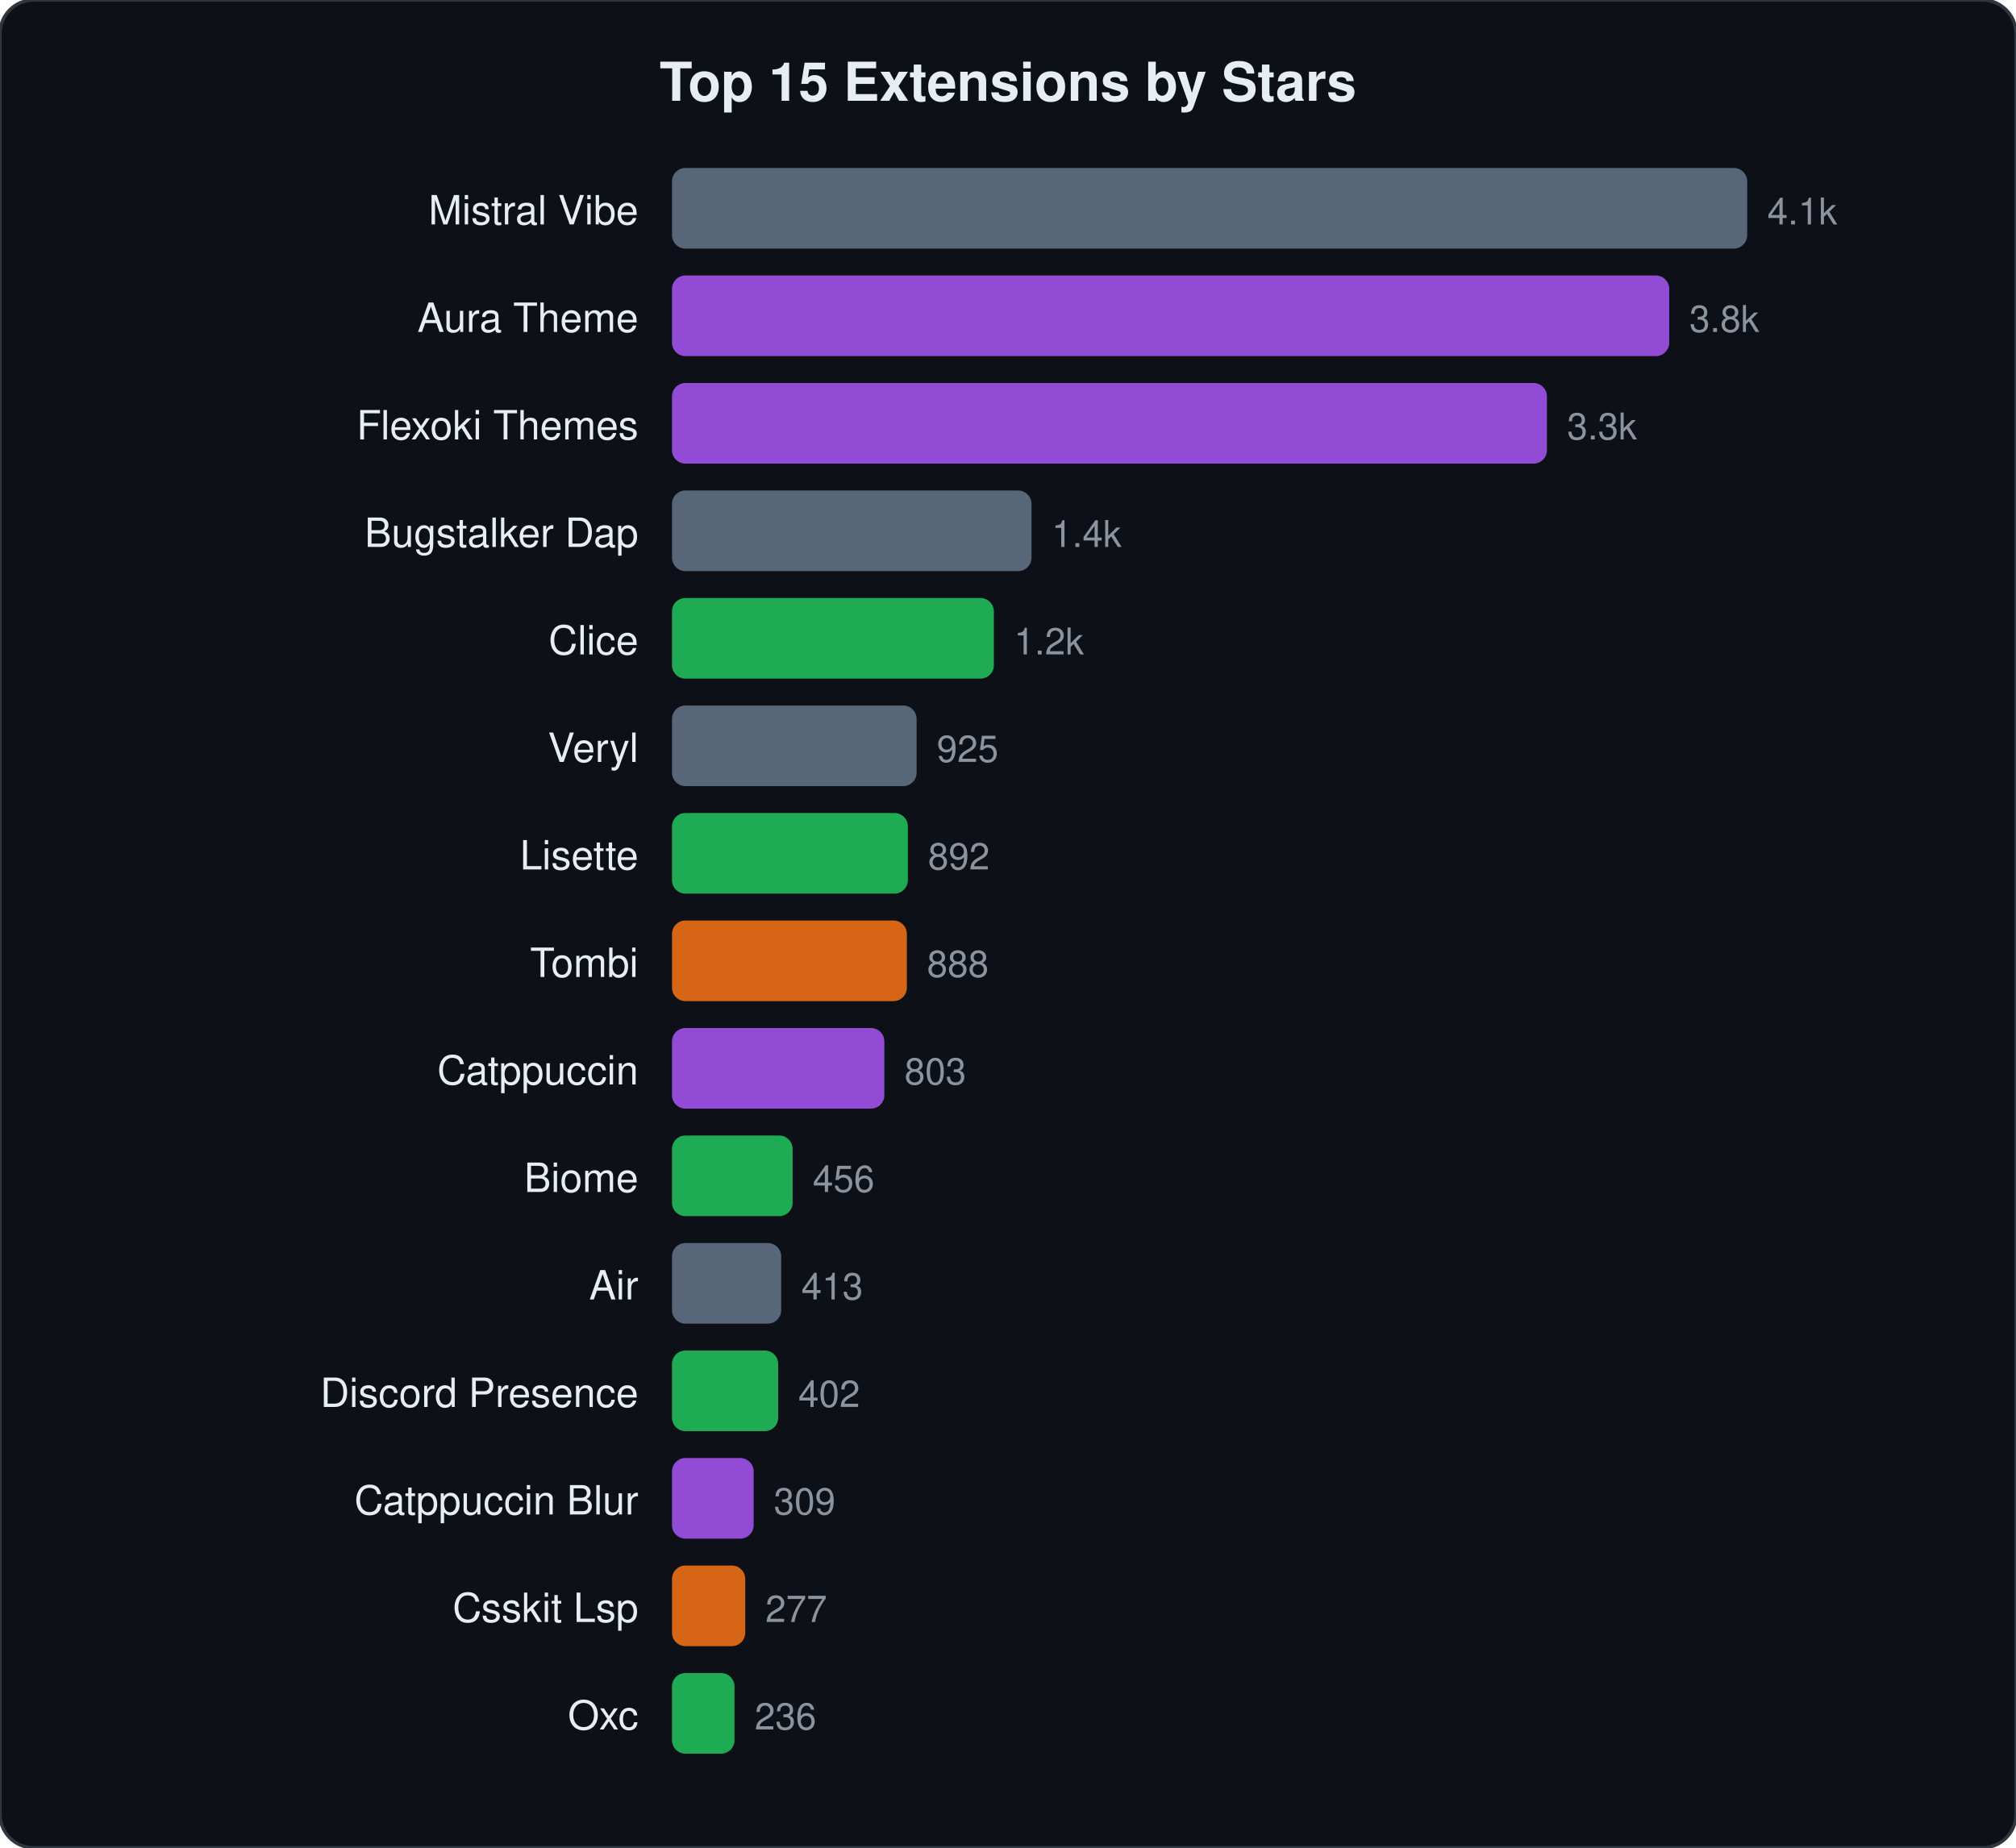
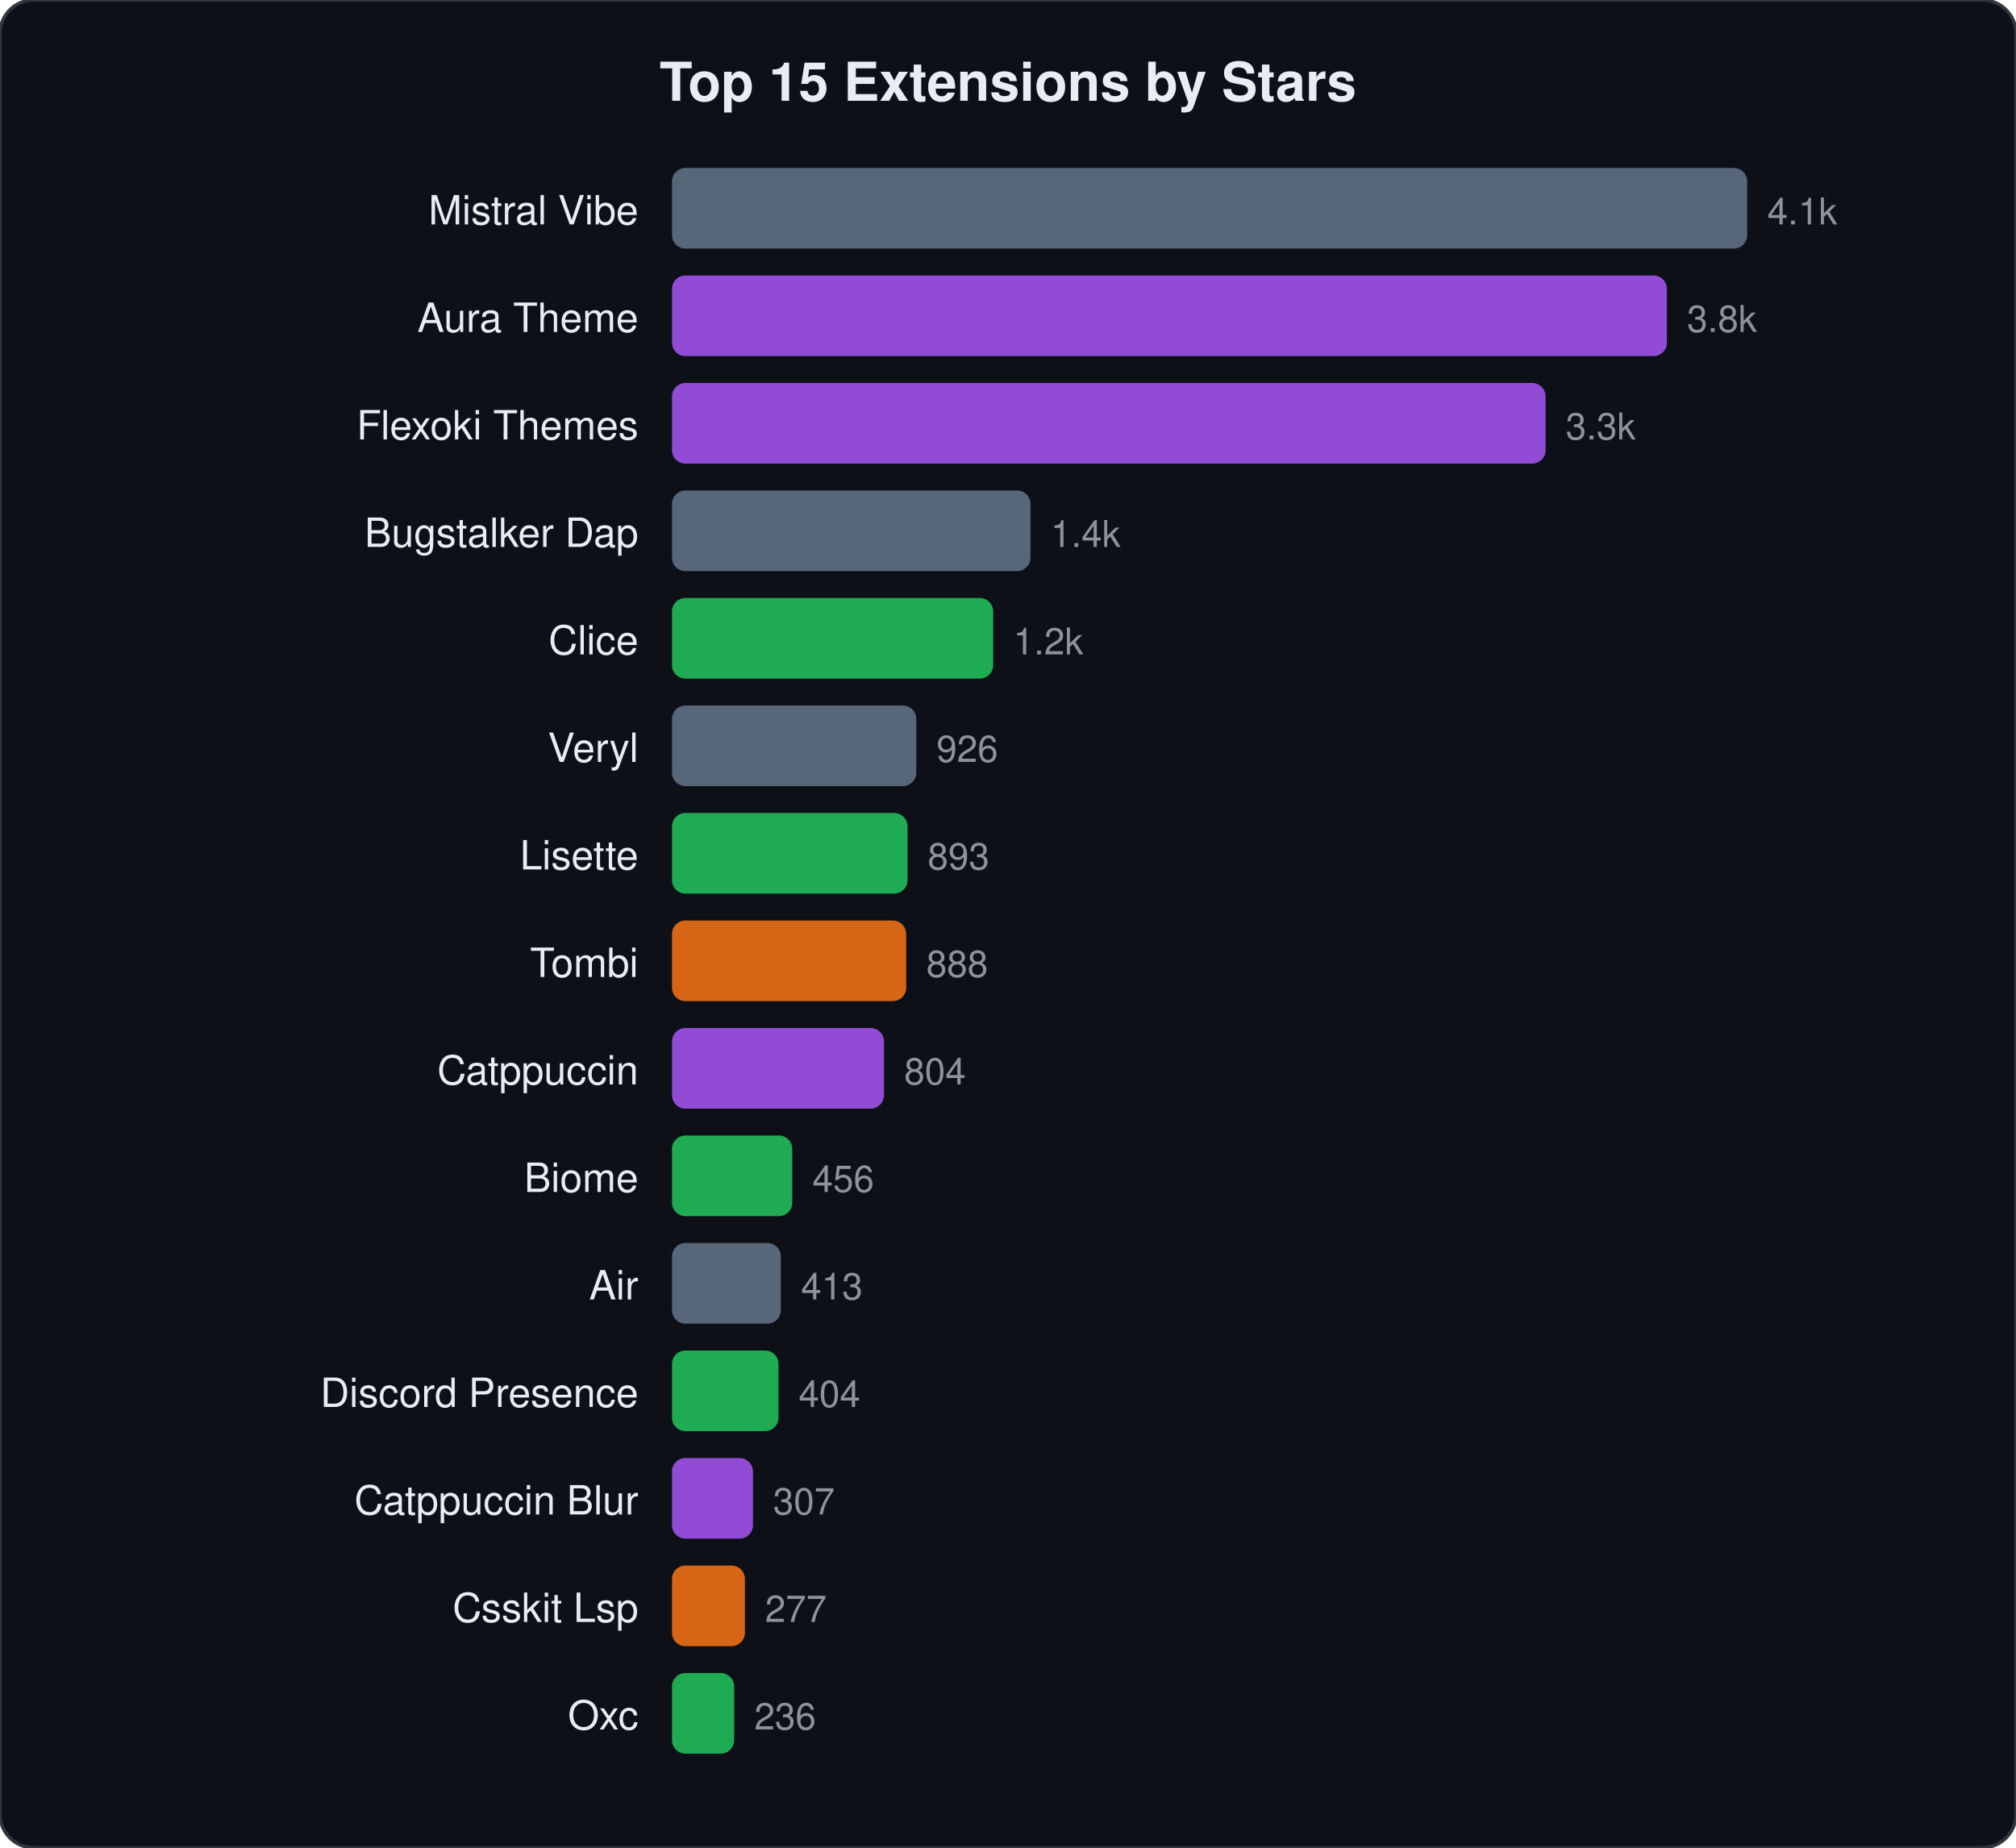
<svg xmlns="http://www.w3.org/2000/svg" viewBox="0 0 600 550" width="600" height="550">
  <style>text{font-family:-apple-system,BlinkMacSystemFont,"Segoe UI",Helvetica,Arial,sans-serif;fill:#e6edf3}.name{font-size:12px}.stars{font-size:11px;fill:#8b949e}.title{font-size:16px;font-weight:600}</style>
  <rect width="600" height="550" rx="10" fill="#0d1117" stroke="#30363d" stroke-width="1" />
  <text x="300" y="30" text-anchor="middle" class="title">Top 15 Extensions by Stars</text>
  <text x="190" y="66.8" text-anchor="end" class="name">Mistral Vibe</text>
  <rect x="200" y="50.0" width="320.0" height="24" rx="4" fill="#64748b" opacity="0.85" />
  <text x="526.0" y="66.8" class="stars">4.1k</text>
  <text x="190" y="98.8" text-anchor="end" class="name">Aura Theme</text>
-   <rect x="200" y="82.0" width="296.8" height="24" rx="4" fill="#a855f7" opacity="0.85" />
-   <text x="502.8" y="98.8" class="stars">3.8k</text>
+   <rect x="200" y="82.0" width="296.1" height="24" rx="4" fill="#a855f7" opacity="0.85" />
+   <text x="502.1" y="98.8" class="stars">3.8k</text>
  <text x="190" y="130.8" text-anchor="end" class="name">Flexoki Themes</text>
-   <rect x="200" y="114.0" width="260.4" height="24" rx="4" fill="#a855f7" opacity="0.85" />
-   <text x="466.4" y="130.8" class="stars">3.3k</text>
+   <rect x="200" y="114.0" width="260.0" height="24" rx="4" fill="#a855f7" opacity="0.85" />
+   <text x="466.0" y="130.8" class="stars">3.3k</text>
  <text x="190" y="162.8" text-anchor="end" class="name">Bugstalker Dap</text>
-   <rect x="200" y="146.0" width="107.0" height="24" rx="4" fill="#64748b" opacity="0.85" />
-   <text x="313.0" y="162.8" class="stars">1.4k</text>
+   <rect x="200" y="146.0" width="106.7" height="24" rx="4" fill="#64748b" opacity="0.85" />
+   <text x="312.7" y="162.8" class="stars">1.4k</text>
  <text x="190" y="194.8" text-anchor="end" class="name">Clice</text>
-   <rect x="200" y="178.0" width="95.8" height="24" rx="4" fill="#22c55e" opacity="0.85" />
-   <text x="301.8" y="194.8" class="stars">1.2k</text>
+   <rect x="200" y="178.0" width="95.6" height="24" rx="4" fill="#22c55e" opacity="0.85" />
+   <text x="301.6" y="194.8" class="stars">1.2k</text>
  <text x="190" y="226.8" text-anchor="end" class="name">Veryl</text>
-   <rect x="200" y="210.0" width="72.8" height="24" rx="4" fill="#64748b" opacity="0.85" />
-   <text x="278.8" y="226.8" class="stars">925</text>
+   <rect x="200" y="210.0" width="72.7" height="24" rx="4" fill="#64748b" opacity="0.85" />
+   <text x="278.7" y="226.8" class="stars">926</text>
  <text x="190" y="258.8" text-anchor="end" class="name">Lisette</text>
-   <rect x="200" y="242.0" width="70.2" height="24" rx="4" fill="#22c55e" opacity="0.85" />
-   <text x="276.2" y="258.8" class="stars">892</text>
+   <rect x="200" y="242.0" width="70.1" height="24" rx="4" fill="#22c55e" opacity="0.85" />
+   <text x="276.1" y="258.8" class="stars">893</text>
  <text x="190" y="290.8" text-anchor="end" class="name">Tombi</text>
-   <rect x="200" y="274.0" width="69.9" height="24" rx="4" fill="#f97316" opacity="0.85" />
-   <text x="275.9" y="290.8" class="stars">888</text>
+   <rect x="200" y="274.0" width="69.7" height="24" rx="4" fill="#f97316" opacity="0.85" />
+   <text x="275.7" y="290.8" class="stars">888</text>
  <text x="190" y="322.8" text-anchor="end" class="name">Catppuccin</text>
-   <rect x="200" y="306.0" width="63.2" height="24" rx="4" fill="#a855f7" opacity="0.85" />
-   <text x="269.2" y="322.8" class="stars">803</text>
+   <rect x="200" y="306.0" width="63.1" height="24" rx="4" fill="#a855f7" opacity="0.85" />
+   <text x="269.1" y="322.8" class="stars">804</text>
  <text x="190" y="354.8" text-anchor="end" class="name">Biome</text>
-   <rect x="200" y="338.0" width="35.9" height="24" rx="4" fill="#22c55e" opacity="0.85" />
-   <text x="241.9" y="354.8" class="stars">456</text>
+   <rect x="200" y="338.0" width="35.8" height="24" rx="4" fill="#22c55e" opacity="0.85" />
+   <text x="241.8" y="354.8" class="stars">456</text>
  <text x="190" y="386.8" text-anchor="end" class="name">Air</text>
-   <rect x="200" y="370.0" width="32.5" height="24" rx="4" fill="#64748b" opacity="0.85" />
-   <text x="238.5" y="386.8" class="stars">413</text>
+   <rect x="200" y="370.0" width="32.4" height="24" rx="4" fill="#64748b" opacity="0.85" />
+   <text x="238.4" y="386.8" class="stars">413</text>
  <text x="190" y="418.8" text-anchor="end" class="name">Discord Presence</text>
-   <rect x="200" y="402.0" width="31.6" height="24" rx="4" fill="#22c55e" opacity="0.85" />
-   <text x="237.6" y="418.8" class="stars">402</text>
+   <rect x="200" y="402.0" width="31.7" height="24" rx="4" fill="#22c55e" opacity="0.85" />
+   <text x="237.7" y="418.8" class="stars">404</text>
  <text x="190" y="450.8" text-anchor="end" class="name">Catppuccin Blur</text>
-   <rect x="200" y="434.0" width="24.3" height="24" rx="4" fill="#a855f7" opacity="0.85" />
-   <text x="230.3" y="450.8" class="stars">309</text>
+   <rect x="200" y="434.0" width="24.1" height="24" rx="4" fill="#a855f7" opacity="0.85" />
+   <text x="230.1" y="450.8" class="stars">307</text>
  <text x="190" y="482.8" text-anchor="end" class="name">Csskit Lsp</text>
-   <rect x="200" y="466.0" width="21.8" height="24" rx="4" fill="#f97316" opacity="0.85" />
-   <text x="227.8" y="482.8" class="stars">277</text>
+   <rect x="200" y="466.0" width="21.7" height="24" rx="4" fill="#f97316" opacity="0.85" />
+   <text x="227.7" y="482.8" class="stars">277</text>
  <text x="190" y="514.8" text-anchor="end" class="name">Oxc</text>
-   <rect x="200" y="498.0" width="18.6" height="24" rx="4" fill="#22c55e" opacity="0.85" />
-   <text x="224.6" y="514.8" class="stars">236</text>
+   <rect x="200" y="498.0" width="18.5" height="24" rx="4" fill="#22c55e" opacity="0.85" />
+   <text x="224.5" y="514.8" class="stars">236</text>
</svg>
